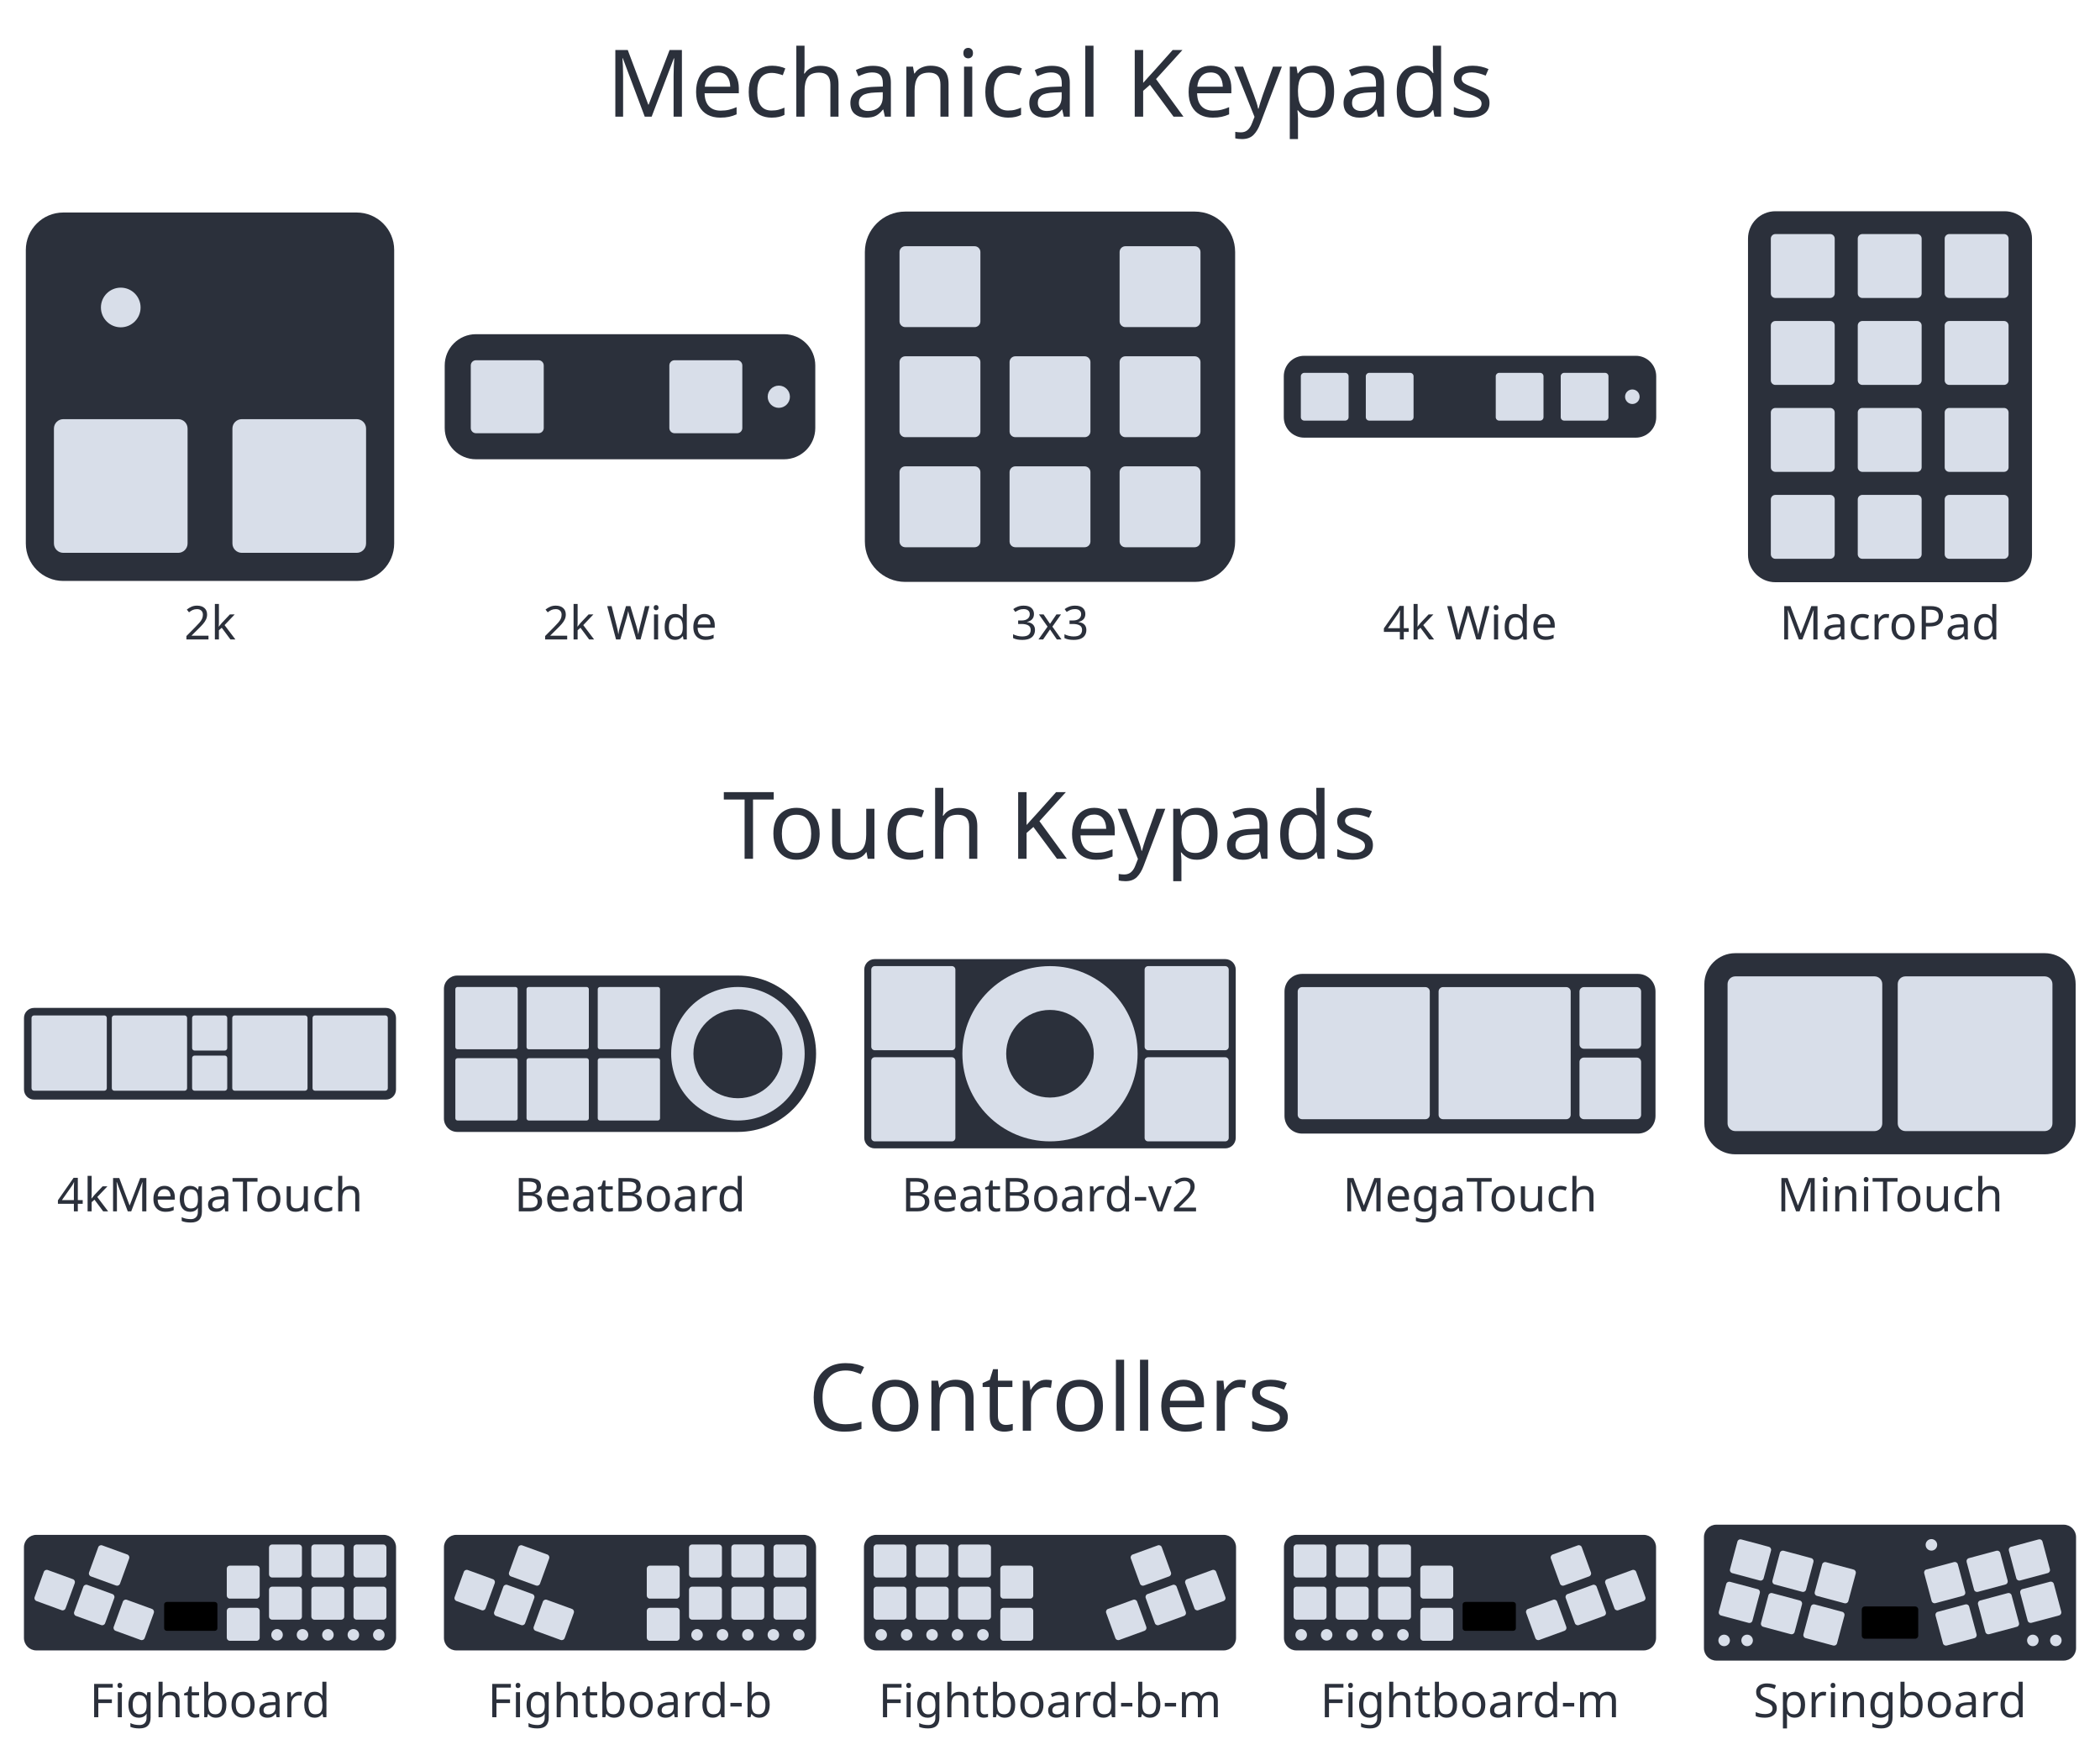
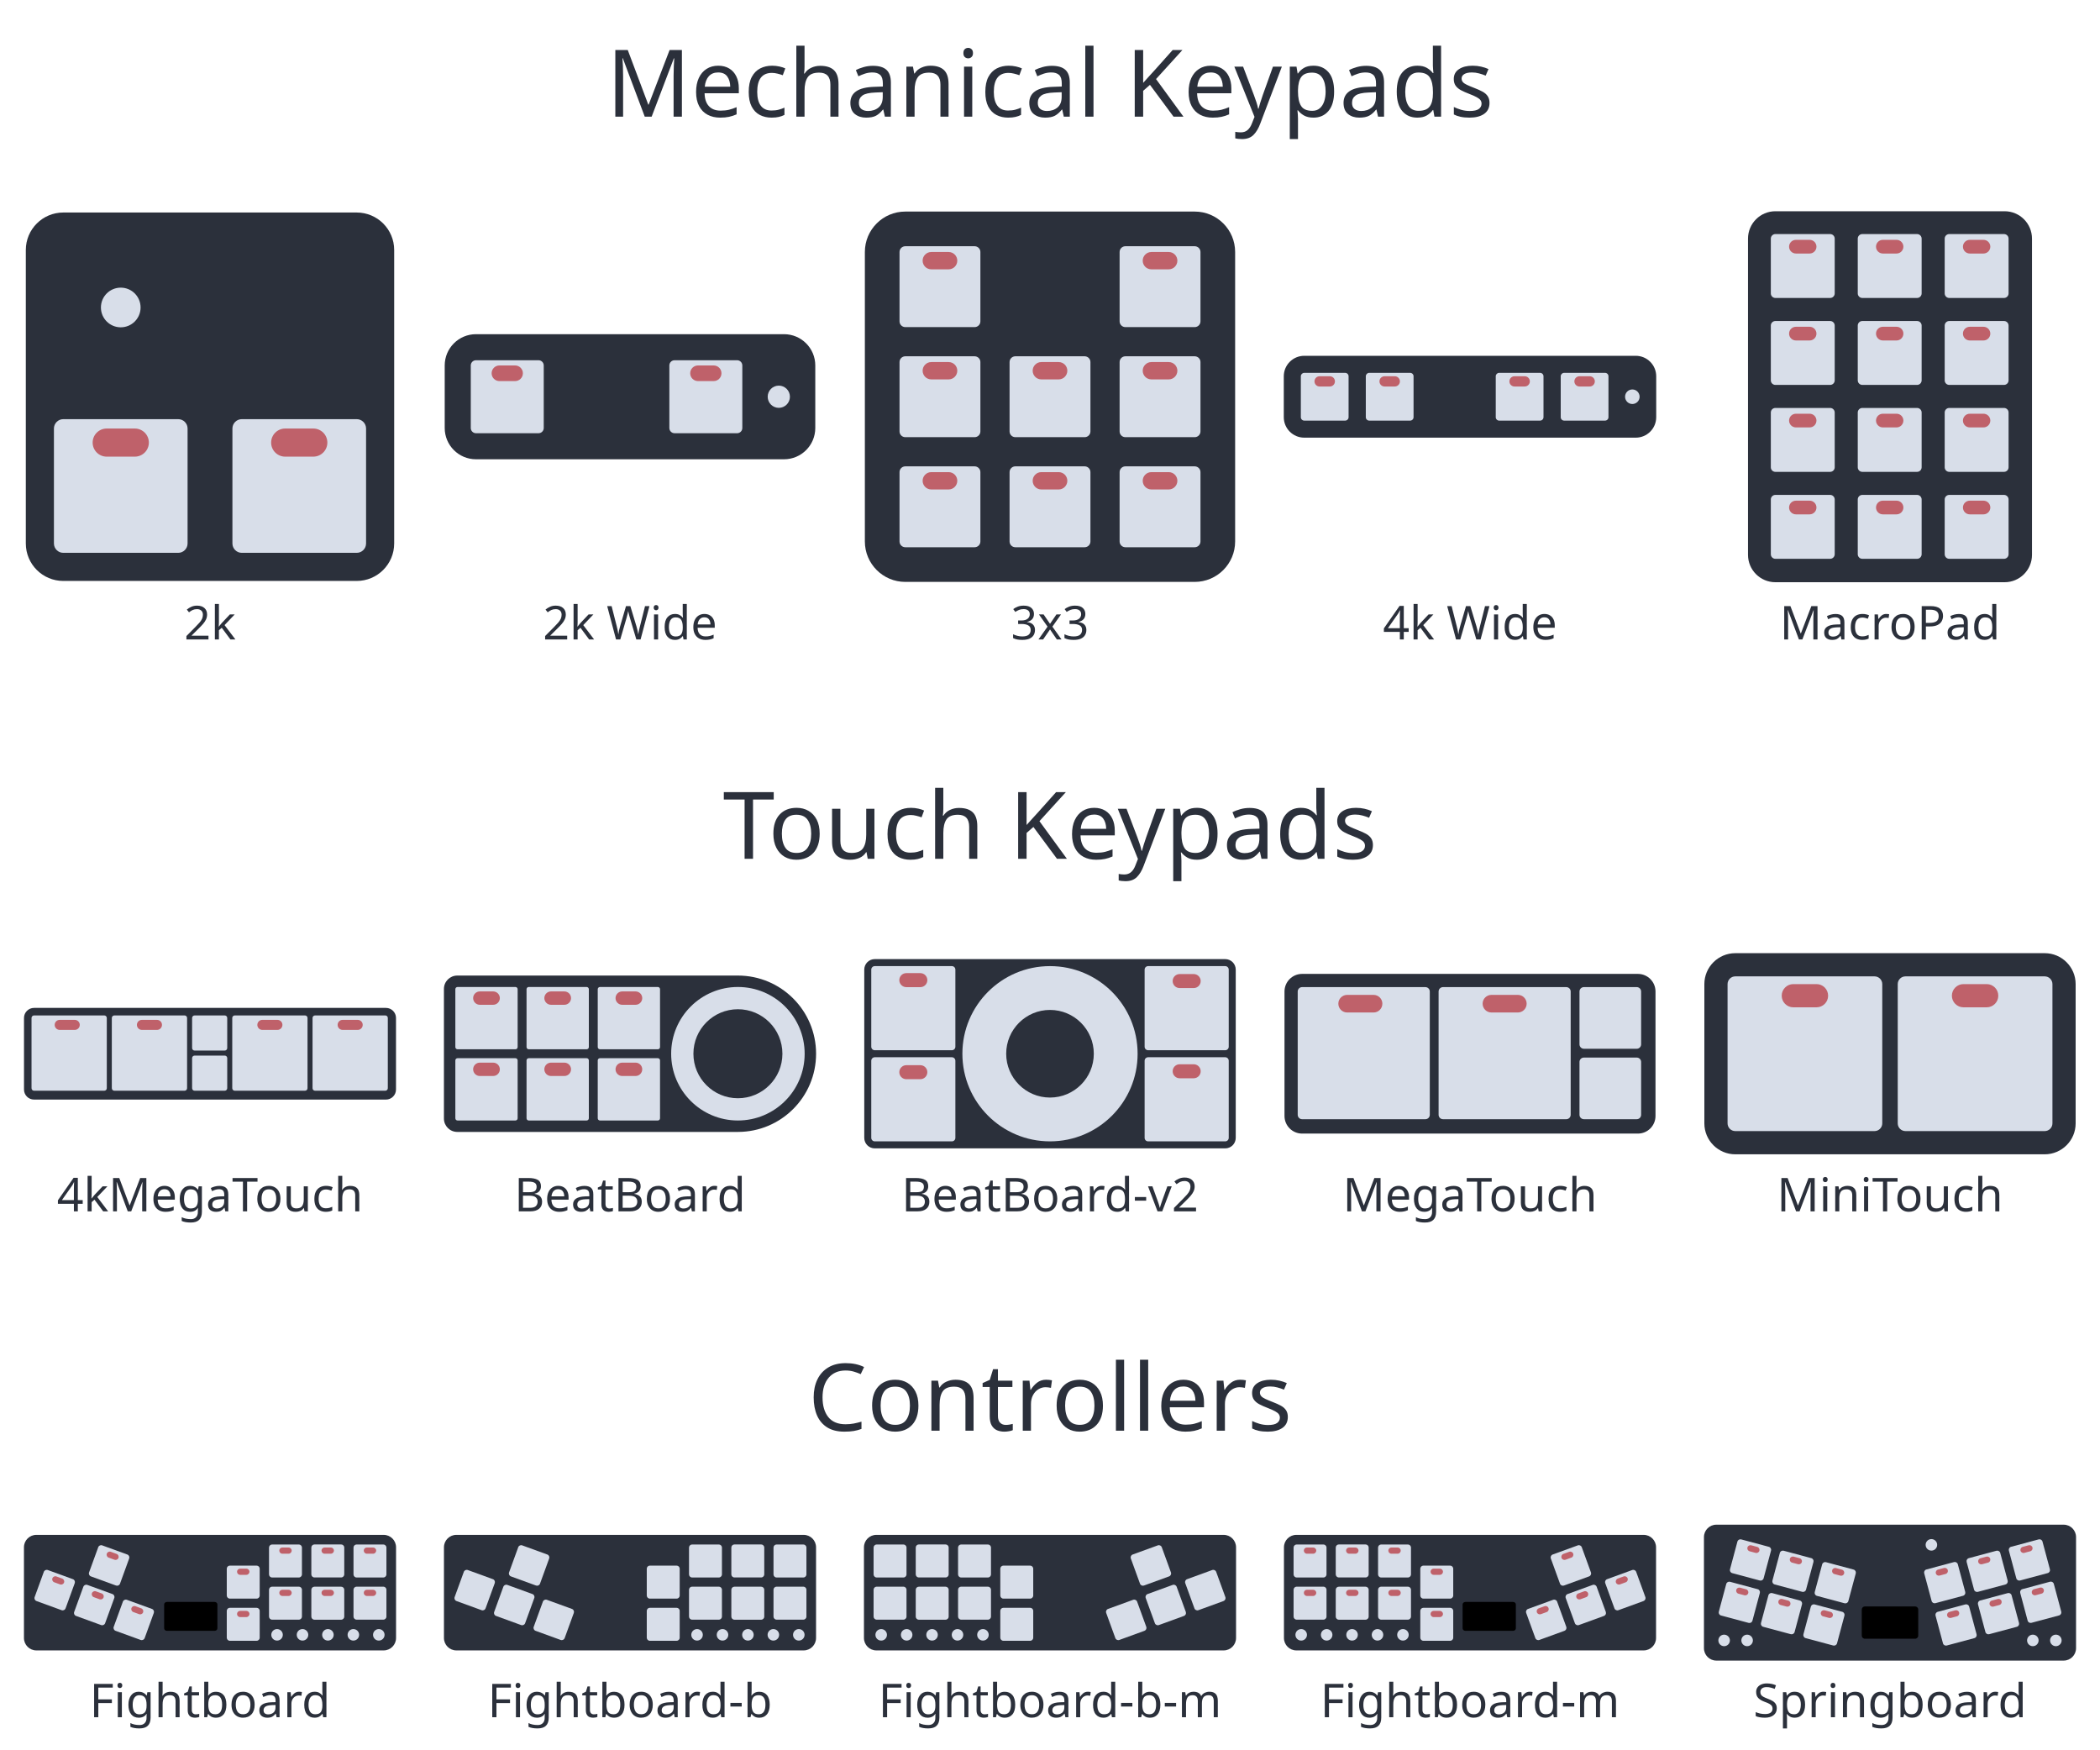
<svg xmlns="http://www.w3.org/2000/svg" viewBox="0 0 900 749.837" width="900" height="749.837">
  <text x="450" y="50" font-family="Nunito, sans-serif" font-size="40" fill="#2b303b" text-anchor="middle">Mechanical Keypads</text>
  <g transform="translate(10.0023,90) scale(1.06245)">
    <g transform="translate(-0,-0)">
      <g transform="translate(1,1)">
        <rect x="0" y="0" width="148.591" height="148.595" rx="15.118" ry="15.118" style="fill:#2b303b;stroke:none" />
      </g>
      <g transform="translate(1,1)">
        <rect x="11.339" y="83.343" width="53.913" height="53.913" rx="3.78" ry="3.78" style="fill:#d8dee9;stroke:none" />
        <rect x="83.339" y="83.343" width="53.913" height="53.913" rx="3.78" ry="3.78" style="fill:#d8dee9;stroke:none" />
        <circle cx="38.295" cy="38.3" r="8" style="fill:#d8dee9;stroke:none" />
      </g>
+       <g transform="translate(1,1)">
+         <rect x="26.957" y="87.123" width="22.677" height="11.339" rx="5.669" ry="5.669" style="fill:#bf616a;stroke:none" />
+         <rect x="98.957" y="87.123" width="22.677" height="11.339" rx="5.669" ry="5.669" style="fill:#bf616a;stroke:none" />
+       </g>
    </g>
  </g>
  <text x="90" y="274" font-family="Nunito, sans-serif" font-size="20" fill="#2b303b" text-anchor="middle">2k</text>
  <g transform="translate(190,142.607) scale(0.591007)">
    <g transform="translate(-0,-0)">
      <rect x="1" y="1" width="268.724" height="90.7" rx="22.677" ry="22.677" style="fill:#2b303b;stroke:none" />
      <g>
        <rect x="19.898" y="19.89" width="52.913" height="52.92" rx="3.78" ry="3.78" style="fill:#d8dee9;stroke:none" />
        <rect x="163.897" y="19.89" width="52.914" height="52.92" rx="3.78" ry="3.78" style="fill:#d8dee9;stroke:none" />
        <ellipse rx="8.059" ry="8.059" cx="243.268" cy="46.35" style="fill:#d8dee9;stroke:none" />
+       </g>
+       <g>
+         <rect x="35.016" y="23.67" width="22.677" height="11.339" rx="5.669" ry="5.669" style="fill:#bf616a;stroke:none" />
+         <rect x="179.016" y="23.67" width="22.677" height="11.339" rx="5.669" ry="5.669" style="fill:#bf616a;stroke:none" />
      </g>
    </g>
  </g>
  <text x="270" y="274" font-family="Nunito, sans-serif" font-size="20" fill="#2b303b" text-anchor="middle">2k Wide</text>
  <g transform="translate(370,90) scale(2.47566)">
    <g transform="translate(-0,-0)">
      <rect x="29.525" y="64.73" width="64.1" height="64.1" ry="7" transform="translate(-29.2602,-64.46494)" style="fill:#2b303b;stroke:none" />
      <g transform="translate(-29.2602,-64.46494)">
        <rect x="35.525" y="70.73" width="14" height="14" rx="1" ry="1" style="fill:#d8dee9;stroke:none" />
        <rect x="73.625" y="70.73" width="14" height="14" rx="1" ry="1" style="fill:#d8dee9;stroke:none" />
        <rect x="35.525" y="89.78" width="14" height="14" rx="1" ry="1" style="fill:#d8dee9;stroke:none" />
        <rect x="54.575" y="89.78" width="14" height="14" rx="1" ry="1" style="fill:#d8dee9;stroke:none" />
        <rect x="73.625" y="89.78" width="14" height="14" rx="1" ry="1" style="fill:#d8dee9;stroke:none" />
        <rect x="35.525" y="108.83" width="14" height="14" rx="1" ry="1" style="fill:#d8dee9;stroke:none" />
        <rect x="54.575" y="108.83" width="14" height="14" rx="1" ry="1" style="fill:#d8dee9;stroke:none" />
        <rect x="73.625" y="108.83" width="14" height="14" rx="1" ry="1" style="fill:#d8dee9;stroke:none" />
      </g>
+       <g>
+         <rect x="39.525" y="71.73" width="6" height="3" rx="1.5" ry="1.5" transform="translate(-29.2602,-64.46494)" style="fill:#bf616a;stroke:none" />
+         <rect x="77.625" y="71.73" width="6" height="3" rx="1.5" ry="1.5" transform="translate(-29.2602,-64.46494)" style="fill:#bf616a;stroke:none" />
+         <rect x="39.525" y="90.78" width="6" height="3" rx="1.5" ry="1.5" transform="translate(-29.2602,-64.46494)" style="fill:#bf616a;stroke:none" />
+         <rect x="58.575" y="90.78" width="6" height="3" rx="1.5" ry="1.5" transform="translate(-29.2602,-64.46494)" style="fill:#bf616a;stroke:none" />
+         <rect x="77.625" y="90.78" width="6" height="3" rx="1.5" ry="1.5" transform="translate(-29.2602,-64.46494)" style="fill:#bf616a;stroke:none" />
+         <rect x="39.525" y="109.83" width="6" height="3" rx="1.5" ry="1.5" transform="translate(-29.2602,-64.46494)" style="fill:#bf616a;stroke:none" />
+         <rect x="58.575" y="109.83" width="6" height="3" rx="1.5" ry="1.5" transform="translate(-29.2602,-64.46494)" style="fill:#bf616a;stroke:none" />
+         <rect x="77.625" y="109.83" width="6" height="3" rx="1.5" ry="1.5" transform="translate(-29.2602,-64.46494)" style="fill:#bf616a;stroke:none" />
+       </g>
    </g>
  </g>
  <text x="450" y="274" font-family="Nunito, sans-serif" font-size="20" fill="#2b303b" text-anchor="middle">3x3</text>
  <g transform="translate(550,152.268) scale(0.386731)">
    <g transform="translate(-0,-0)">
      <rect x="0.5" y="0.5" width="412.724" height="90.7" rx="22.677" ry="22.677" style="fill:#2b303b;stroke:none" />
      <g>
        <rect x="19.398" y="19.39" width="52.913" height="52.92" rx="3.78" ry="3.78" style="fill:#d8dee9;stroke:none" />
        <rect x="91.398" y="19.39" width="52.913" height="52.92" rx="3.78" ry="3.78" style="fill:#d8dee9;stroke:none" />
        <rect x="235.397" y="19.39" width="52.914" height="52.92" rx="3.78" ry="3.78" style="fill:#d8dee9;stroke:none" />
        <rect x="307.397" y="19.39" width="52.914" height="52.92" rx="3.78" ry="3.78" style="fill:#d8dee9;stroke:none" />
        <ellipse rx="8.059" ry="8.059" cx="386.768" cy="45.85" style="fill:#d8dee9;stroke:none" />
+       </g>
+       <g>
+         <rect x="34.516" y="23.17" width="22.677" height="11.339" rx="5.669" ry="5.669" style="fill:#bf616a;stroke:none" />
+         <rect x="106.516" y="23.17" width="22.677" height="11.339" rx="5.669" ry="5.669" style="fill:#bf616a;stroke:none" />
+         <rect x="250.516" y="23.17" width="22.677" height="11.339" rx="5.669" ry="5.669" style="fill:#bf616a;stroke:none" />
+         <rect x="322.516" y="23.17" width="22.677" height="11.339" rx="5.669" ry="5.669" style="fill:#bf616a;stroke:none" />
      </g>
    </g>
  </g>
  <text x="630" y="274" font-family="Nunito, sans-serif" font-size="20" fill="#2b303b" text-anchor="middle">4k Wide</text>
  <g transform="translate(748.628,90) scale(0.517456)">
    <g transform="translate(-0,-0)">
      <rect x="1" y="1" width="235.208" height="307.205" rx="22.677" ry="22.677" style="fill:#2b303b;stroke:none" />
      <g transform="translate(0.5,0.5)">
        <rect x="19.397" y="19.398" width="52.913" height="52.917" rx="3.78" ry="3.78" style="fill:#d8dee9;stroke:none" />
        <rect x="91.397" y="19.398" width="52.913" height="52.917" rx="3.78" ry="3.78" style="fill:#d8dee9;stroke:none" />
        <rect x="163.397" y="19.398" width="52.913" height="52.917" rx="3.78" ry="3.78" style="fill:#d8dee9;stroke:none" />
        <rect x="19.397" y="91.395" width="52.913" height="52.92" rx="3.78" ry="3.78" style="fill:#d8dee9;stroke:none" />
        <rect x="91.397" y="91.395" width="52.913" height="52.92" rx="3.78" ry="3.78" style="fill:#d8dee9;stroke:none" />
        <rect x="163.397" y="91.395" width="52.913" height="52.92" rx="3.78" ry="3.78" style="fill:#d8dee9;stroke:none" />
        <rect x="19.397" y="163.395" width="52.913" height="52.92" rx="3.78" ry="3.78" style="fill:#d8dee9;stroke:none" />
        <rect x="91.397" y="163.395" width="52.913" height="52.92" rx="3.78" ry="3.78" style="fill:#d8dee9;stroke:none" />
        <rect x="163.397" y="163.395" width="52.913" height="52.92" rx="3.78" ry="3.78" style="fill:#d8dee9;stroke:none" />
        <rect x="19.397" y="235.395" width="52.913" height="52.92" rx="3.78" ry="3.78" style="fill:#d8dee9;stroke:none" />
        <rect x="91.397" y="235.395" width="52.913" height="52.92" rx="3.78" ry="3.78" style="fill:#d8dee9;stroke:none" />
        <rect x="163.397" y="235.395" width="52.913" height="52.92" rx="3.78" ry="3.78" style="fill:#d8dee9;stroke:none" />
      </g>
+       <g transform="translate(0.5,0.5)">
+         <rect x="34.515" y="24.178" width="22.677" height="11.339" rx="5.669" ry="5.669" style="fill:#bf616a;stroke:none" />
+         <rect x="106.515" y="24.178" width="22.677" height="11.339" rx="5.669" ry="5.669" style="fill:#bf616a;stroke:none" />
+         <rect x="178.515" y="24.178" width="22.677" height="11.339" rx="5.669" ry="5.669" style="fill:#bf616a;stroke:none" />
+         <rect x="34.515" y="96.175" width="22.677" height="11.339" rx="5.669" ry="5.669" style="fill:#bf616a;stroke:none" />
+         <rect x="106.515" y="96.175" width="22.677" height="11.339" rx="5.669" ry="5.669" style="fill:#bf616a;stroke:none" />
+         <rect x="178.515" y="96.175" width="22.677" height="11.339" rx="5.669" ry="5.669" style="fill:#bf616a;stroke:none" />
+         <rect x="34.515" y="168.175" width="22.677" height="11.339" rx="5.669" ry="5.669" style="fill:#bf616a;stroke:none" />
+         <rect x="106.515" y="168.175" width="22.677" height="11.339" rx="5.669" ry="5.669" style="fill:#bf616a;stroke:none" />
+         <rect x="178.515" y="168.175" width="22.677" height="11.339" rx="5.669" ry="5.669" style="fill:#bf616a;stroke:none" />
+         <rect x="34.515" y="240.175" width="22.677" height="11.339" rx="5.669" ry="5.669" style="fill:#bf616a;stroke:none" />
+         <rect x="106.516" y="240.175" width="22.677" height="11.339" rx="5.669" ry="5.669" style="fill:#bf616a;stroke:none" />
+         <rect x="178.515" y="240.175" width="22.677" height="11.339" rx="5.669" ry="5.669" style="fill:#bf616a;stroke:none" />
+       </g>
    </g>
  </g>
  <text x="810" y="274" font-family="Nunito, sans-serif" font-size="20" fill="#2b303b" text-anchor="middle">MacroPad</text>
  <text x="450" y="368" font-family="Nunito, sans-serif" font-size="40" fill="#2b303b" text-anchor="middle">Touch Keypads</text>
  <g transform="translate(10,431.607) scale(0.28451)">
    <g transform="translate(-0,-0)">
      <g transform="translate(69.0315,-1053.49)">
        <rect x="-68.032" y="1054.49" width="560.37" height="138.06" rx="15.118" ry="15.118" style="fill:#2b303b;stroke:none" />
        <rect x="-56.693" y="1065.83" width="113.386" height="113.38" rx="3.78" ry="3.78" style="fill:#d8dee9;stroke:none" />
        <rect x="64.252" y="1065.83" width="113.386" height="113.38" rx="3.78" ry="3.78" style="fill:#d8dee9;stroke:none" />
        <rect x="185.197" y="1065.83" width="52.913" height="52.91" rx="3.78" ry="3.78" style="fill:#d8dee9;stroke:none" />
        <rect x="185.197" y="1126.3" width="52.913" height="52.91" rx="3.78" ry="3.78" style="fill:#d8dee9;stroke:none" />
        <rect x="314.7" y="12.34" width="113.386" height="113.38" rx="3.78" ry="3.78" transform="translate(-69.0315,1053.49)" style="fill:#d8dee9;stroke:none" />
        <rect x="435.645" y="12.34" width="113.386" height="113.38" rx="3.78" ry="3.78" transform="translate(-69.0315,1053.49)" style="fill:#d8dee9;stroke:none" />
+         <rect x="-21.812" y="1072.499" width="37.795" height="15.118" rx="7.559" ry="7.559" style="fill:#bf616a;stroke:none" />
+         <rect x="102.047" y="1072.499" width="37.795" height="15.118" rx="7.559" ry="7.559" style="fill:#bf616a;stroke:none" />
+         <rect x="352.496" y="19.009" width="37.795" height="15.118" rx="7.559" ry="7.559" transform="translate(-69.0315,1053.49)" style="fill:#bf616a;stroke:none" />
+         <rect x="473.441" y="19.009" width="37.795" height="15.118" rx="7.559" ry="7.559" transform="translate(-69.0315,1053.49)" style="fill:#bf616a;stroke:none" />
      </g>
    </g>
  </g>
  <text x="90" y="519.062" font-family="Nunito, sans-serif" font-size="20" fill="#2b303b" text-anchor="middle">4kMegaTouch</text>
  <g transform="translate(190,417.778) scale(0.252294)">
    <g transform="translate(-0,-0)">
      <path x="0" y="0" width="632.181" height="265.567" rx="0" ry="0" d="M 22.677,0 H 499.397 A 132.784,132.784 45 0 1 632.181,132.784 132.783,132.783 135 0 1 499.398,265.567 H 22.677 A 22.677,22.677 45 0 1 0,242.89 V 22.677 A 22.677,22.677 135 0 1 22.677,0 Z" transform="translate(1,1)" style="fill:#2b303b;stroke:none" />
      <g>
        <rect x="20.398" y="20.398" width="105.827" height="105.827" rx="3.78" ry="3.78" style="fill:#d8dee9;stroke:none" />
        <rect x="141.343" y="20.398" width="105.827" height="105.827" rx="3.78" ry="3.78" style="fill:#d8dee9;stroke:none" />
        <rect x="262.288" y="20.398" width="105.827" height="105.827" rx="3.78" ry="3.78" style="fill:#d8dee9;stroke:none" />
        <rect x="262.288" y="141.343" width="105.827" height="105.827" rx="3.78" ry="3.78" style="fill:#d8dee9;stroke:none" />
        <rect x="141.343" y="141.343" width="105.827" height="105.827" rx="3.78" ry="3.78" style="fill:#d8dee9;stroke:none" />
        <rect x="20.398" y="141.343" width="105.827" height="105.827" rx="3.78" ry="3.78" style="fill:#d8dee9;stroke:none" />
        <path d="M 500.398,20.396 A 113.386,113.386 0 0 0 387.012,133.783 113.386,113.386 0 0 0 500.398,247.17 113.386,113.386 0 0 0 613.783,133.783 113.386,113.386 0 0 0 500.398,20.396 Z m 0,37.797 a 75.591,75.591 0 0 1 75.59,75.59 75.591,75.591 0 0 1 -75.59,75.592 75.591,75.591 0 0 1 -75.592,-75.592 75.591,75.591 0 0 1 75.592,-75.59 z" style="fill:#d8dee9;stroke:none" />
      </g>
+       <g>
+         <rect x="50.634" y="27.957" width="45.354" height="22.677" rx="11.339" ry="11.339" style="fill:#bf616a;stroke:none" />
+         <rect x="171.579" y="27.957" width="45.354" height="22.677" rx="11.339" ry="11.339" style="fill:#bf616a;stroke:none" />
+         <rect x="292.524" y="27.957" width="45.354" height="22.677" rx="11.339" ry="11.339" style="fill:#bf616a;stroke:none" />
+         <rect x="292.524" y="148.902" width="45.354" height="22.677" rx="11.339" ry="11.339" style="fill:#bf616a;stroke:none" />
+         <rect x="171.579" y="148.902" width="45.354" height="22.677" rx="11.339" ry="11.339" style="fill:#bf616a;stroke:none" />
+         <rect x="50.634" y="148.902" width="45.354" height="22.677" rx="11.339" ry="11.339" style="fill:#bf616a;stroke:none" />
+       </g>
    </g>
  </g>
  <text x="270" y="519.062" font-family="Nunito, sans-serif" font-size="20" fill="#2b303b" text-anchor="middle">BeatBoard</text>
  <g transform="translate(370,410.581) scale(0.397387)">
    <g transform="translate(-0,-0)">
      <rect x="1" y="1" width="400.63" height="204.094" rx="11.339" ry="11.339" style="fill:#2b303b;stroke:none" />
-       <path d="m 201.314,8.559 a 94.488,94.488 0 0 0 -94.488,94.488 94.488,94.488 0 0 0 94.488,94.488 94.488,94.488 0 0 0 94.489,-94.488 94.488,94.488 0 0 0 -94.489,-94.488 z m 0,47.245 a 47.244,47.244 0 0 1 47.245,47.243 47.244,47.244 0 0 1 -47.245,47.243 47.244,47.244 0 0 1 -47.244,-47.243 47.244,47.244 0 0 1 47.244,-47.243 z" style="fill:#d8dee9;stroke:none" />
-       <rect x="8.559" y="8.559" width="90.709" height="90.709" rx="3.78" ry="3.78" style="fill:#d8dee9;stroke:none" />
-       <rect x="8.559" y="106.827" width="90.709" height="90.709" rx="3.78" ry="3.78" style="fill:#d8dee9;stroke:none" />
-       <rect x="303.362" y="8.559" width="90.709" height="90.709" rx="3.78" ry="3.78" style="fill:#d8dee9;stroke:none" />
-       <rect x="303.362" y="106.827" width="90.709" height="90.709" rx="3.78" ry="3.78" style="fill:#d8dee9;stroke:none" />
+       <g>
+         <path d="m 201.314,8.559 a 94.488,94.488 0 0 0 -94.488,94.488 94.488,94.488 0 0 0 94.488,94.488 94.488,94.488 0 0 0 94.489,-94.488 94.488,94.488 0 0 0 -94.489,-94.488 z m 0,47.245 a 47.244,47.244 0 0 1 47.245,47.243 47.244,47.244 0 0 1 -47.245,47.243 47.244,47.244 0 0 1 -47.244,-47.243 47.244,47.244 0 0 1 47.244,-47.243 z" style="fill:#d8dee9;stroke:none" />
+         <rect x="8.559" y="8.559" width="90.709" height="90.709" rx="3.78" ry="3.78" style="fill:#d8dee9;stroke:none" />
+         <rect x="8.559" y="106.827" width="90.709" height="90.709" rx="3.78" ry="3.78" style="fill:#d8dee9;stroke:none" />
+         <rect x="303.362" y="8.559" width="90.709" height="90.709" rx="3.78" ry="3.78" style="fill:#d8dee9;stroke:none" />
+         <rect x="303.362" y="106.827" width="90.709" height="90.709" rx="3.78" ry="3.78" style="fill:#d8dee9;stroke:none" />
+       </g>
+       <g>
+         <rect x="38.795" y="16.118" width="30.236" height="15.118" rx="7.559" ry="7.559" style="fill:#bf616a;stroke:none" />
+         <rect x="38.795" y="115.386" width="30.236" height="15.118" rx="7.559" ry="7.559" style="fill:#bf616a;stroke:none" />
+         <rect x="333.599" y="17.118" width="30.236" height="15.118" rx="7.559" ry="7.559" style="fill:#bf616a;stroke:none" />
+         <rect x="333.599" y="114.386" width="30.236" height="15.118" rx="7.559" ry="7.559" style="fill:#bf616a;stroke:none" />
+       </g>
    </g>
  </g>
  <text x="450" y="519.062" font-family="Nunito, sans-serif" font-size="20" fill="#2b303b" text-anchor="middle">BeatBoard-v2</text>
  <g transform="translate(550,416.818) scale(0.499251)">
    <g transform="translate(-0,-0)">
      <g transform="translate(69.0315,-1053.49)">
        <rect x="-68.032" y="1054.49" width="318.48" height="137.06" rx="15.118" ry="15.118" style="fill:#2b303b;stroke:none" />
        <rect x="-56.693" y="1065.83" width="113.386" height="113.38" rx="3.78" ry="3.78" style="fill:#d8dee9;stroke:none" />
        <rect x="64.252" y="1065.83" width="113.386" height="113.38" rx="3.78" ry="3.78" style="fill:#d8dee9;stroke:none" />
        <rect x="185.197" y="1065.83" width="52.913" height="52.91" rx="3.78" ry="3.78" style="fill:#d8dee9;stroke:none" />
        <rect x="185.197" y="1126.3" width="52.913" height="52.91" rx="3.78" ry="3.78" style="fill:#d8dee9;stroke:none" />
+         <rect x="-21.812" y="1072.499" width="37.795" height="15.118" rx="7.559" ry="7.559" style="fill:#bf616a;stroke:none" />
+         <rect x="102.047" y="1072.499" width="37.795" height="15.118" rx="7.559" ry="7.559" style="fill:#bf616a;stroke:none" />
      </g>
    </g>
  </g>
  <text x="630" y="519.062" font-family="Nunito, sans-serif" font-size="20" fill="#2b303b" text-anchor="middle">MegaTouch</text>
  <g transform="translate(730,408) scale(0.877109)">
    <g transform="translate(-0,-0)">
      <g>
        <rect x="0.5" y="0.5" width="181.417" height="98.26" rx="15.118" ry="15.118" style="fill:#2b303b;stroke:none" />
        <rect x="11.839" y="11.83" width="75.591" height="75.59" rx="3.78" ry="3.78" style="fill:#d8dee9;stroke:none" />
        <rect x="94.988" y="11.83" width="75.591" height="75.59" rx="3.78" ry="3.78" style="fill:#d8dee9;stroke:none" />
+         <rect x="38.295" y="15.61" width="22.677" height="11.339" rx="5.669" ry="5.669" style="fill:#bf616a;stroke:none" />
+         <rect x="121.445" y="15.61" width="22.677" height="11.339" rx="5.669" ry="5.669" style="fill:#bf616a;stroke:none" />
      </g>
    </g>
  </g>
  <text x="810" y="519.062" font-family="Nunito, sans-serif" font-size="20" fill="#2b303b" text-anchor="middle">MiniTouch</text>
  <text x="450" y="613.062" font-family="Nunito, sans-serif" font-size="40" fill="#2b303b" text-anchor="middle">Controllers</text>
  <g transform="translate(10,657.425) scale(0.265781)">
    <g transform="translate(-0,-0)">
      <rect x="1" y="1" width="600" height="186.31" rx="20" ry="20" style="fill:#2b303b;stroke:none" />
      <g transform="translate(1,1)">
        <rect x="226.062" y="108.15" width="85.863" height="46.585" rx="4.531" ry="3.999" style="fill:#000000;stroke:none" />
      </g>
      <g transform="translate(1,1)">
        <rect x="327.043" y="49.576" width="53.09" height="53.219" rx="5" ry="5" style="fill:#d8dee9;stroke:none" />
        <rect x="395.159" y="15.519" width="53.09" height="53.219" rx="5" ry="5" style="fill:#d8dee9;stroke:none" />
        <rect x="463.403" y="15.459" width="53.09" height="53.219" rx="5" ry="5" style="fill:#d8dee9;stroke:none" />
        <rect x="531.389" y="15.523" width="53.09" height="53.219" rx="5" ry="5" style="fill:#d8dee9;stroke:none" />
        <rect x="531.389" y="83.509" width="53.09" height="53.219" rx="5" ry="5" style="fill:#d8dee9;stroke:none" />
        <rect x="463.403" y="83.574" width="53.09" height="53.219" rx="5" ry="5" style="fill:#d8dee9;stroke:none" />
        <rect x="395.159" y="83.51" width="53.09" height="53.219" rx="5" ry="5" style="fill:#d8dee9;stroke:none" />
        <rect x="327.043" y="117.567" width="53.09" height="53.219" rx="5" ry="5" style="fill:#d8dee9;stroke:none" />
        <rect x="186.728" y="41.631" width="53.09" height="53.219" rx="5" ry="5" transform="rotate(20)" style="fill:#d8dee9;stroke:none" />
        <rect x="118.614" y="40.876" width="53.09" height="53.219" rx="5" ry="5" transform="rotate(20)" style="fill:#d8dee9;stroke:none" />
        <rect x="50.506" y="40.137" width="53.09" height="53.219" rx="5" ry="5" transform="rotate(20)" style="fill:#d8dee9;stroke:none" />
        <rect x="119.366" y="-27.225" width="53.09" height="53.219" rx="5" ry="5" transform="rotate(20)" style="fill:#d8dee9;stroke:none" />
        <ellipse rx="9.3" ry="9.29" cx="572.204" cy="161.181" style="fill:#d8dee9;stroke:none" />
        <ellipse rx="9.3" ry="9.29" cx="408.116" cy="161.181" style="fill:#d8dee9;stroke:none" />
        <ellipse rx="9.3" ry="9.29" cx="449.179" cy="161.181" style="fill:#d8dee9;stroke:none" />
        <ellipse rx="9.3" ry="9.29" cx="490.144" cy="161.181" style="fill:#d8dee9;stroke:none" />
        <ellipse rx="9.3" ry="9.29" cx="531.174" cy="161.181" style="fill:#d8dee9;stroke:none" />
      </g>
+       <g transform="translate(1,1)">
+         <rect x="343.588" y="54.447" width="20" height="10" rx="5" ry="5" style="fill:#bf616a;stroke:none" />
+         <rect x="411.704" y="20.39" width="20" height="10" rx="5" ry="5" style="fill:#bf616a;stroke:none" />
+         <rect x="479.819" y="20.394" width="20" height="10" rx="5" ry="5" style="fill:#bf616a;stroke:none" />
+         <rect x="547.934" y="20.394" width="20" height="10" rx="5" ry="5" style="fill:#bf616a;stroke:none" />
+         <rect x="547.934" y="88.509" width="20" height="10" rx="5" ry="5" style="fill:#bf616a;stroke:none" />
+         <rect x="479.819" y="88.509" width="20" height="10" rx="5" ry="5" style="fill:#bf616a;stroke:none" />
+         <rect x="411.703" y="88.51" width="20" height="10" rx="5" ry="5" style="fill:#bf616a;stroke:none" />
+         <rect x="343.588" y="122.567" width="20" height="10" rx="5" ry="5" style="fill:#bf616a;stroke:none" />
+         <rect x="135.911" y="-22.225" width="20" height="10" rx="5" ry="5" transform="rotate(20)" style="fill:#bf616a;stroke:none" />
+         <rect x="135.159" y="45.876" width="20" height="10" rx="5" ry="5" transform="rotate(20)" style="fill:#bf616a;stroke:none" />
+         <rect x="67.051" y="45.137" width="20" height="10" rx="5" ry="5" transform="rotate(20)" style="fill:#bf616a;stroke:none" />
+         <rect x="203.273" y="46.631" width="20" height="10" rx="5" ry="5" transform="rotate(20)" style="fill:#bf616a;stroke:none" />
+       </g>
    </g>
  </g>
  <text x="90" y="735.837" font-family="Nunito, sans-serif" font-size="20" fill="#2b303b" text-anchor="middle">Fightboard</text>
  <g transform="translate(190,657.425) scale(0.265781)">
    <g transform="translate(-0,-0)">
      <rect x="1" y="1" width="600" height="186.31" rx="20" ry="20" style="fill:#2b303b;stroke:none" />
      <g transform="translate(1,1)">
        <rect x="327.043" y="49.576" width="53.09" height="53.219" rx="5" ry="5" style="fill:#d8dee9;stroke:none" />
        <rect x="395.159" y="15.519" width="53.09" height="53.219" rx="5" ry="5" style="fill:#d8dee9;stroke:none" />
        <rect x="463.403" y="15.459" width="53.09" height="53.219" rx="5" ry="5" style="fill:#d8dee9;stroke:none" />
        <rect x="531.389" y="15.523" width="53.09" height="53.219" rx="5" ry="5" style="fill:#d8dee9;stroke:none" />
        <rect x="531.389" y="83.509" width="53.09" height="53.219" rx="5" ry="5" style="fill:#d8dee9;stroke:none" />
        <rect x="463.403" y="83.574" width="53.09" height="53.219" rx="5" ry="5" style="fill:#d8dee9;stroke:none" />
        <rect x="395.159" y="83.51" width="53.09" height="53.219" rx="5" ry="5" style="fill:#d8dee9;stroke:none" />
        <rect x="327.043" y="117.567" width="53.09" height="53.219" rx="5" ry="5" style="fill:#d8dee9;stroke:none" />
        <rect x="186.728" y="41.631" width="53.09" height="53.219" rx="5" ry="5" transform="rotate(20)" style="fill:#d8dee9;stroke:none" />
        <rect x="118.614" y="40.876" width="53.09" height="53.219" rx="5" ry="5" transform="rotate(20)" style="fill:#d8dee9;stroke:none" />
        <rect x="50.506" y="40.137" width="53.09" height="53.219" rx="5" ry="5" transform="rotate(20)" style="fill:#d8dee9;stroke:none" />
        <rect x="119.366" y="-27.225" width="53.09" height="53.219" rx="5" ry="5" transform="rotate(20)" style="fill:#d8dee9;stroke:none" />
        <ellipse rx="9.3" ry="9.29" cx="572.204" cy="161.181" style="fill:#d8dee9;stroke:none" />
        <ellipse rx="9.3" ry="9.29" cx="408.116" cy="161.181" style="fill:#d8dee9;stroke:none" />
        <ellipse rx="9.3" ry="9.29" cx="449.179" cy="161.181" style="fill:#d8dee9;stroke:none" />
        <ellipse rx="9.3" ry="9.29" cx="490.144" cy="161.181" style="fill:#d8dee9;stroke:none" />
        <ellipse rx="9.3" ry="9.29" cx="531.174" cy="161.181" style="fill:#d8dee9;stroke:none" />
      </g>
    </g>
  </g>
  <text x="270" y="735.837" font-family="Nunito, sans-serif" font-size="20" fill="#2b303b" text-anchor="middle">Fightboard-b</text>
  <g transform="translate(370,657.425) scale(0.265781)">
    <g transform="translate(-0,-0)">
      <rect x="-601" y="1" width="600" height="186.31" rx="20" ry="20" transform="scale(-1,1)" style="fill:#2b303b;stroke:none" />
      <g transform="translate(1,1)">
        <rect x="-272.957" y="49.576" width="53.09" height="53.219" rx="5" ry="5" transform="scale(-1,1)" style="fill:#d8dee9;stroke:none" />
        <rect x="-204.841" y="15.519" width="53.09" height="53.219" rx="5" ry="5" transform="scale(-1,1)" style="fill:#d8dee9;stroke:none" />
        <rect x="-136.597" y="15.459" width="53.09" height="53.219" rx="5" ry="5" transform="scale(-1,1)" style="fill:#d8dee9;stroke:none" />
        <rect x="-68.611" y="15.523" width="53.09" height="53.219" rx="5" ry="5" transform="scale(-1,1)" style="fill:#d8dee9;stroke:none" />
        <rect x="-68.611" y="83.509" width="53.09" height="53.219" rx="5" ry="5" transform="scale(-1,1)" style="fill:#d8dee9;stroke:none" />
        <rect x="-136.597" y="83.574" width="53.09" height="53.219" rx="5" ry="5" transform="scale(-1,1)" style="fill:#d8dee9;stroke:none" />
        <rect x="-204.841" y="83.51" width="53.09" height="53.219" rx="5" ry="5" transform="scale(-1,1)" style="fill:#d8dee9;stroke:none" />
        <rect x="-272.957" y="117.567" width="53.09" height="53.219" rx="5" ry="5" transform="scale(-1,1)" style="fill:#d8dee9;stroke:none" />
        <rect x="-377.088" y="246.843" width="53.09" height="53.219" rx="5" ry="5" transform="matrix(-0.9396926,0.3420201,0.3420201,0.9396926,0,0)" style="fill:#d8dee9;stroke:none" />
        <rect x="-445.201" y="246.088" width="53.09" height="53.219" rx="5" ry="5" transform="matrix(-0.9396926,0.3420201,0.3420201,0.9396926,0,0)" style="fill:#d8dee9;stroke:none" />
        <rect x="-513.31" y="245.349" width="53.09" height="53.219" rx="5" ry="5" transform="matrix(-0.9396926,0.3420201,0.3420201,0.9396926,0,0)" style="fill:#d8dee9;stroke:none" />
        <rect x="-444.45" y="177.987" width="53.09" height="53.219" rx="5" ry="5" transform="matrix(-0.9396926,0.3420201,0.3420201,0.9396926,0,0)" style="fill:#d8dee9;stroke:none" />
        <ellipse rx="9.3" ry="9.29" cx="191.884" cy="161.181" style="fill:#d8dee9;stroke:none" />
        <ellipse rx="9.3" ry="9.29" cx="27.796" cy="161.181" style="fill:#d8dee9;stroke:none" />
        <ellipse rx="9.3" ry="9.29" cx="68.858" cy="161.181" style="fill:#d8dee9;stroke:none" />
        <ellipse rx="9.3" ry="9.29" cx="109.823" cy="161.181" style="fill:#d8dee9;stroke:none" />
        <ellipse rx="9.3" ry="9.29" cx="150.853" cy="161.181" style="fill:#d8dee9;stroke:none" />
      </g>
    </g>
  </g>
  <text x="450" y="735.837" font-family="Nunito, sans-serif" font-size="20" fill="#2b303b" text-anchor="middle">Fightboard-b-m</text>
  <g transform="translate(550,657.425) scale(0.265781)">
    <g transform="translate(-0,-0)">
      <rect x="-601" y="1" width="600" height="186.31" rx="20" ry="20" transform="scale(-1,1)" style="fill:#2b303b;stroke:none" />
      <g transform="translate(1,1)">
        <rect x="-373.938" y="108.15" width="85.863" height="46.585" rx="4.531" ry="3.999" transform="scale(-1,1)" style="fill:#000000;stroke:none" />
      </g>
      <g transform="translate(1,1)">
        <rect x="-272.957" y="49.576" width="53.09" height="53.219" rx="5" ry="5" transform="scale(-1,1)" style="fill:#d8dee9;stroke:none" />
        <rect x="-204.841" y="15.519" width="53.09" height="53.219" rx="5" ry="5" transform="scale(-1,1)" style="fill:#d8dee9;stroke:none" />
        <rect x="-136.597" y="15.459" width="53.09" height="53.219" rx="5" ry="5" transform="scale(-1,1)" style="fill:#d8dee9;stroke:none" />
        <rect x="-68.611" y="15.523" width="53.09" height="53.219" rx="5" ry="5" transform="scale(-1,1)" style="fill:#d8dee9;stroke:none" />
        <rect x="-68.611" y="83.509" width="53.09" height="53.219" rx="5" ry="5" transform="scale(-1,1)" style="fill:#d8dee9;stroke:none" />
        <rect x="-136.597" y="83.574" width="53.09" height="53.219" rx="5" ry="5" transform="scale(-1,1)" style="fill:#d8dee9;stroke:none" />
        <rect x="-204.841" y="83.51" width="53.09" height="53.219" rx="5" ry="5" transform="scale(-1,1)" style="fill:#d8dee9;stroke:none" />
        <rect x="-272.957" y="117.567" width="53.09" height="53.219" rx="5" ry="5" transform="scale(-1,1)" style="fill:#d8dee9;stroke:none" />
        <rect x="-377.088" y="246.843" width="53.09" height="53.219" rx="5" ry="5" transform="matrix(-0.9396926,0.3420201,0.3420201,0.9396926,0,0)" style="fill:#d8dee9;stroke:none" />
        <rect x="-445.201" y="246.088" width="53.09" height="53.219" rx="5" ry="5" transform="matrix(-0.9396926,0.3420201,0.3420201,0.9396926,0,0)" style="fill:#d8dee9;stroke:none" />
        <rect x="-513.31" y="245.349" width="53.09" height="53.219" rx="5" ry="5" transform="matrix(-0.9396926,0.3420201,0.3420201,0.9396926,0,0)" style="fill:#d8dee9;stroke:none" />
        <rect x="-444.45" y="177.987" width="53.09" height="53.219" rx="5" ry="5" transform="matrix(-0.9396926,0.3420201,0.3420201,0.9396926,0,0)" style="fill:#d8dee9;stroke:none" />
        <ellipse rx="9.3" ry="9.29" cx="191.884" cy="161.181" style="fill:#d8dee9;stroke:none" />
        <ellipse rx="9.3" ry="9.29" cx="27.796" cy="161.181" style="fill:#d8dee9;stroke:none" />
        <ellipse rx="9.3" ry="9.29" cx="68.858" cy="161.181" style="fill:#d8dee9;stroke:none" />
        <ellipse rx="9.3" ry="9.29" cx="109.823" cy="161.181" style="fill:#d8dee9;stroke:none" />
        <ellipse rx="9.3" ry="9.29" cx="150.853" cy="161.181" style="fill:#d8dee9;stroke:none" />
      </g>
+       <g transform="translate(1,1)">
+         <rect x="-256.412" y="54.447" width="20" height="10" rx="5" ry="5" transform="scale(-1,1)" style="fill:#bf616a;stroke:none" />
+         <rect x="-188.296" y="20.39" width="20" height="10" rx="5" ry="5" transform="scale(-1,1)" style="fill:#bf616a;stroke:none" />
+         <rect x="-120.181" y="20.394" width="20" height="10" rx="5" ry="5" transform="scale(-1,1)" style="fill:#bf616a;stroke:none" />
+         <rect x="-52.066" y="20.394" width="20" height="10" rx="5" ry="5" transform="scale(-1,1)" style="fill:#bf616a;stroke:none" />
+         <rect x="-52.066" y="88.509" width="20" height="10" rx="5" ry="5" transform="scale(-1,1)" style="fill:#bf616a;stroke:none" />
+         <rect x="-120.181" y="88.509" width="20" height="10" rx="5" ry="5" transform="scale(-1,1)" style="fill:#bf616a;stroke:none" />
+         <rect x="-188.297" y="88.51" width="20" height="10" rx="5" ry="5" transform="scale(-1,1)" style="fill:#bf616a;stroke:none" />
+         <rect x="-256.412" y="122.567" width="20" height="10" rx="5" ry="5" transform="scale(-1,1)" style="fill:#bf616a;stroke:none" />
+         <rect x="-427.905" y="182.987" width="20" height="10" rx="5" ry="5" transform="matrix(-0.9396926,0.3420201,0.3420201,0.9396926,0,0)" style="fill:#bf616a;stroke:none" />
+         <rect x="-428.656" y="251.088" width="20" height="10" rx="5" ry="5" transform="matrix(-0.9396926,0.3420201,0.3420201,0.9396926,0,0)" style="fill:#bf616a;stroke:none" />
+         <rect x="-496.765" y="250.349" width="20" height="10" rx="5" ry="5" transform="matrix(-0.9396926,0.3420201,0.3420201,0.9396926,0,0)" style="fill:#bf616a;stroke:none" />
+         <rect x="-360.543" y="251.843" width="20" height="10" rx="5" ry="5" transform="matrix(-0.9396926,0.3420201,0.3420201,0.9396926,0,0)" style="fill:#bf616a;stroke:none" />
+       </g>
    </g>
  </g>
  <text x="630" y="735.837" font-family="Nunito, sans-serif" font-size="20" fill="#2b303b" text-anchor="middle">Fightboard-m</text>
  <g transform="translate(730,653.062) scale(0.265717)">
    <g transform="translate(-0,-0)">
      <rect x="1" y="1" width="600.145" height="219.193" rx="20" ry="20" style="fill:#2b303b;stroke:none" />
      <g>
        <rect x="255.543" y="132.851" width="91.059" height="52.091" rx="5" ry="5" style="fill:#000000;stroke:none" />
      </g>
      <g>
        <rect x="-116.544" y="8.102" width="56.119" height="56.253" rx="5" ry="5" transform="matrix(-0.9659258,-0.258819,-0.258819,0.9659258,0,0)" style="fill:#d8dee9;stroke:none" />
        <rect x="-187.376" y="8.024" width="56.119" height="56.253" rx="5" ry="5" transform="matrix(-0.9659258,-0.258819,-0.258819,0.9659258,0,0)" style="fill:#d8dee9;stroke:none" />
        <rect x="323.561" y="234.559" width="56.119" height="56.253" rx="5" ry="5" transform="rotate(-15)" style="fill:#d8dee9;stroke:none" />
        <rect x="-258.066" y="78.717" width="56.119" height="56.253" rx="5" ry="5" transform="matrix(-0.9659258,-0.258819,-0.258819,0.9659258,0,0)" style="fill:#d8dee9;stroke:none" />
        <rect x="-187.233" y="78.792" width="56.119" height="56.253" rx="5" ry="5" transform="matrix(-0.9659258,-0.258819,-0.258819,0.9659258,0,0)" style="fill:#d8dee9;stroke:none" />
        <rect x="-116.828" y="78.792" width="56.119" height="56.253" rx="5" ry="5" transform="matrix(-0.9659258,-0.258819,-0.258819,0.9659258,0,0)" style="fill:#d8dee9;stroke:none" />
        <rect x="323.561" y="163.87" width="56.119" height="56.253" rx="5" ry="5" transform="rotate(-15)" style="fill:#d8dee9;stroke:none" />
        <rect x="394.395" y="163.944" width="56.119" height="56.253" rx="5" ry="5" transform="rotate(-15)" style="fill:#d8dee9;stroke:none" />
        <rect x="464.941" y="163.875" width="56.119" height="56.253" rx="5" ry="5" transform="rotate(-15)" style="fill:#d8dee9;stroke:none" />
        <rect x="464.943" y="234.559" width="56.119" height="56.253" rx="5" ry="5" transform="rotate(-15)" style="fill:#d8dee9;stroke:none" />
        <rect x="394.391" y="234.646" width="56.119" height="56.253" rx="5" ry="5" transform="rotate(-15)" style="fill:#d8dee9;stroke:none" />
        <rect x="-258.067" y="8.179" width="56.119" height="56.253" rx="5" ry="5" transform="matrix(-0.9659258,-0.258819,-0.258819,0.9659258,0,0)" style="fill:#d8dee9;stroke:none" />
        <ellipse rx="9.302" ry="9.302" cx="33.542" cy="187.652" style="fill:#d8dee9;stroke:none" />
        <ellipse rx="9.302" ry="9.302" cx="70.625" cy="187.652" style="fill:#d8dee9;stroke:none" />
        <ellipse rx="9.302" ry="9.302" cx="531.47" cy="187.652" style="fill:#d8dee9;stroke:none" />
        <ellipse rx="9.302" ry="9.302" cx="568.578" cy="187.652" style="fill:#d8dee9;stroke:none" />
        <ellipse rx="9.302" ry="9.302" cx="367.842" cy="33.54" style="fill:#d8dee9;stroke:none" />
      </g>
+       <g>
+         <rect x="-240.008" y="13.179" width="20" height="10" rx="5" ry="5" transform="matrix(-0.9659258,-0.258819,-0.258819,0.9659258,0,0)" style="fill:#bf616a;stroke:none" />
+         <rect x="-169.316" y="13.024" width="20" height="10" rx="5" ry="5" transform="matrix(-0.9659258,-0.258819,-0.258819,0.9659258,0,0)" style="fill:#bf616a;stroke:none" />
+         <rect x="-98.484" y="13.102" width="20" height="10" rx="5" ry="5" transform="matrix(-0.9659258,-0.258819,-0.258819,0.9659258,0,0)" style="fill:#bf616a;stroke:none" />
+         <rect x="-98.768" y="83.792" width="20" height="10" rx="5" ry="5" transform="matrix(-0.9659258,-0.258819,-0.258819,0.9659258,0,0)" style="fill:#bf616a;stroke:none" />
+         <rect x="-169.174" y="83.792" width="20" height="10" rx="5" ry="5" transform="matrix(-0.9659258,-0.258819,-0.258819,0.9659258,0,0)" style="fill:#bf616a;stroke:none" />
+         <rect x="-240.007" y="83.717" width="20" height="10" rx="5" ry="5" transform="matrix(-0.9659258,-0.258819,-0.258819,0.9659258,0,0)" style="fill:#bf616a;stroke:none" />
+         <rect x="341.621" y="168.87" width="20" height="10" rx="5" ry="5" transform="rotate(-15)" style="fill:#bf616a;stroke:none" />
+         <rect x="412.454" y="168.944" width="20" height="10" rx="5" ry="5" transform="rotate(-15)" style="fill:#bf616a;stroke:none" />
+         <rect x="483.001" y="168.875" width="20" height="10" rx="5" ry="5" transform="rotate(-15)" style="fill:#bf616a;stroke:none" />
+         <rect x="341.621" y="239.559" width="20" height="10" rx="5" ry="5" transform="rotate(-15)" style="fill:#bf616a;stroke:none" />
+         <rect x="412.451" y="239.646" width="20" height="10" rx="5" ry="5" transform="rotate(-15)" style="fill:#bf616a;stroke:none" />
+         <rect x="483.002" y="239.559" width="20" height="10" rx="5" ry="5" transform="rotate(-15)" style="fill:#bf616a;stroke:none" />
+       </g>
    </g>
  </g>
  <text x="810" y="735.837" font-family="Nunito, sans-serif" font-size="20" fill="#2b303b" text-anchor="middle">Springboard</text>
</svg>
